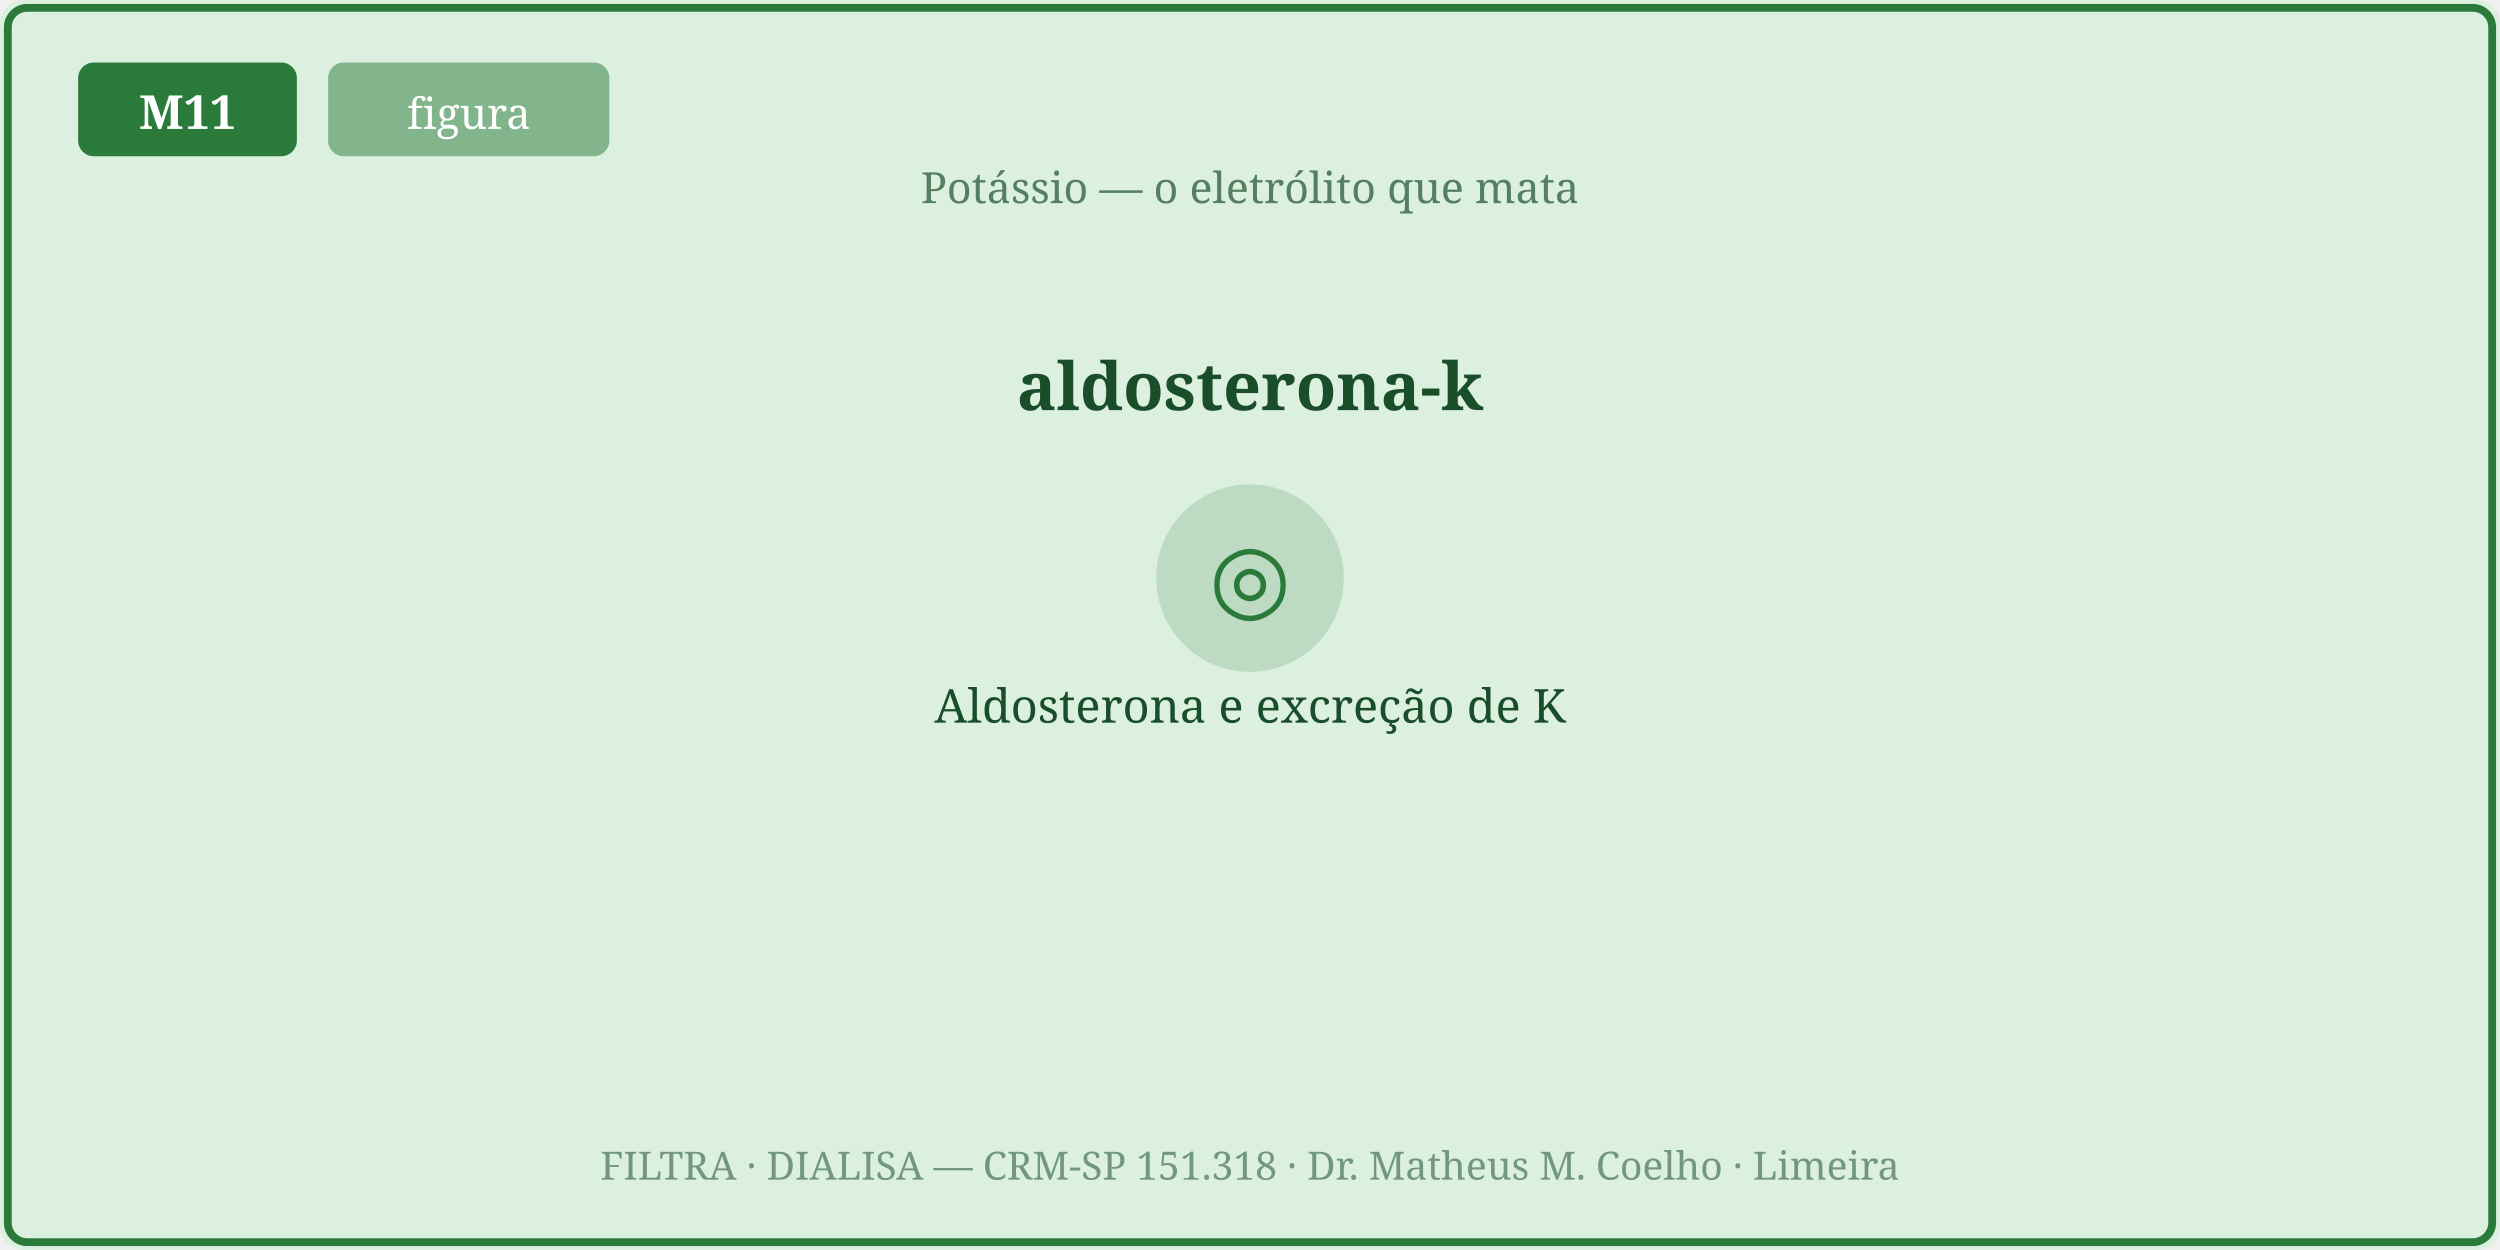
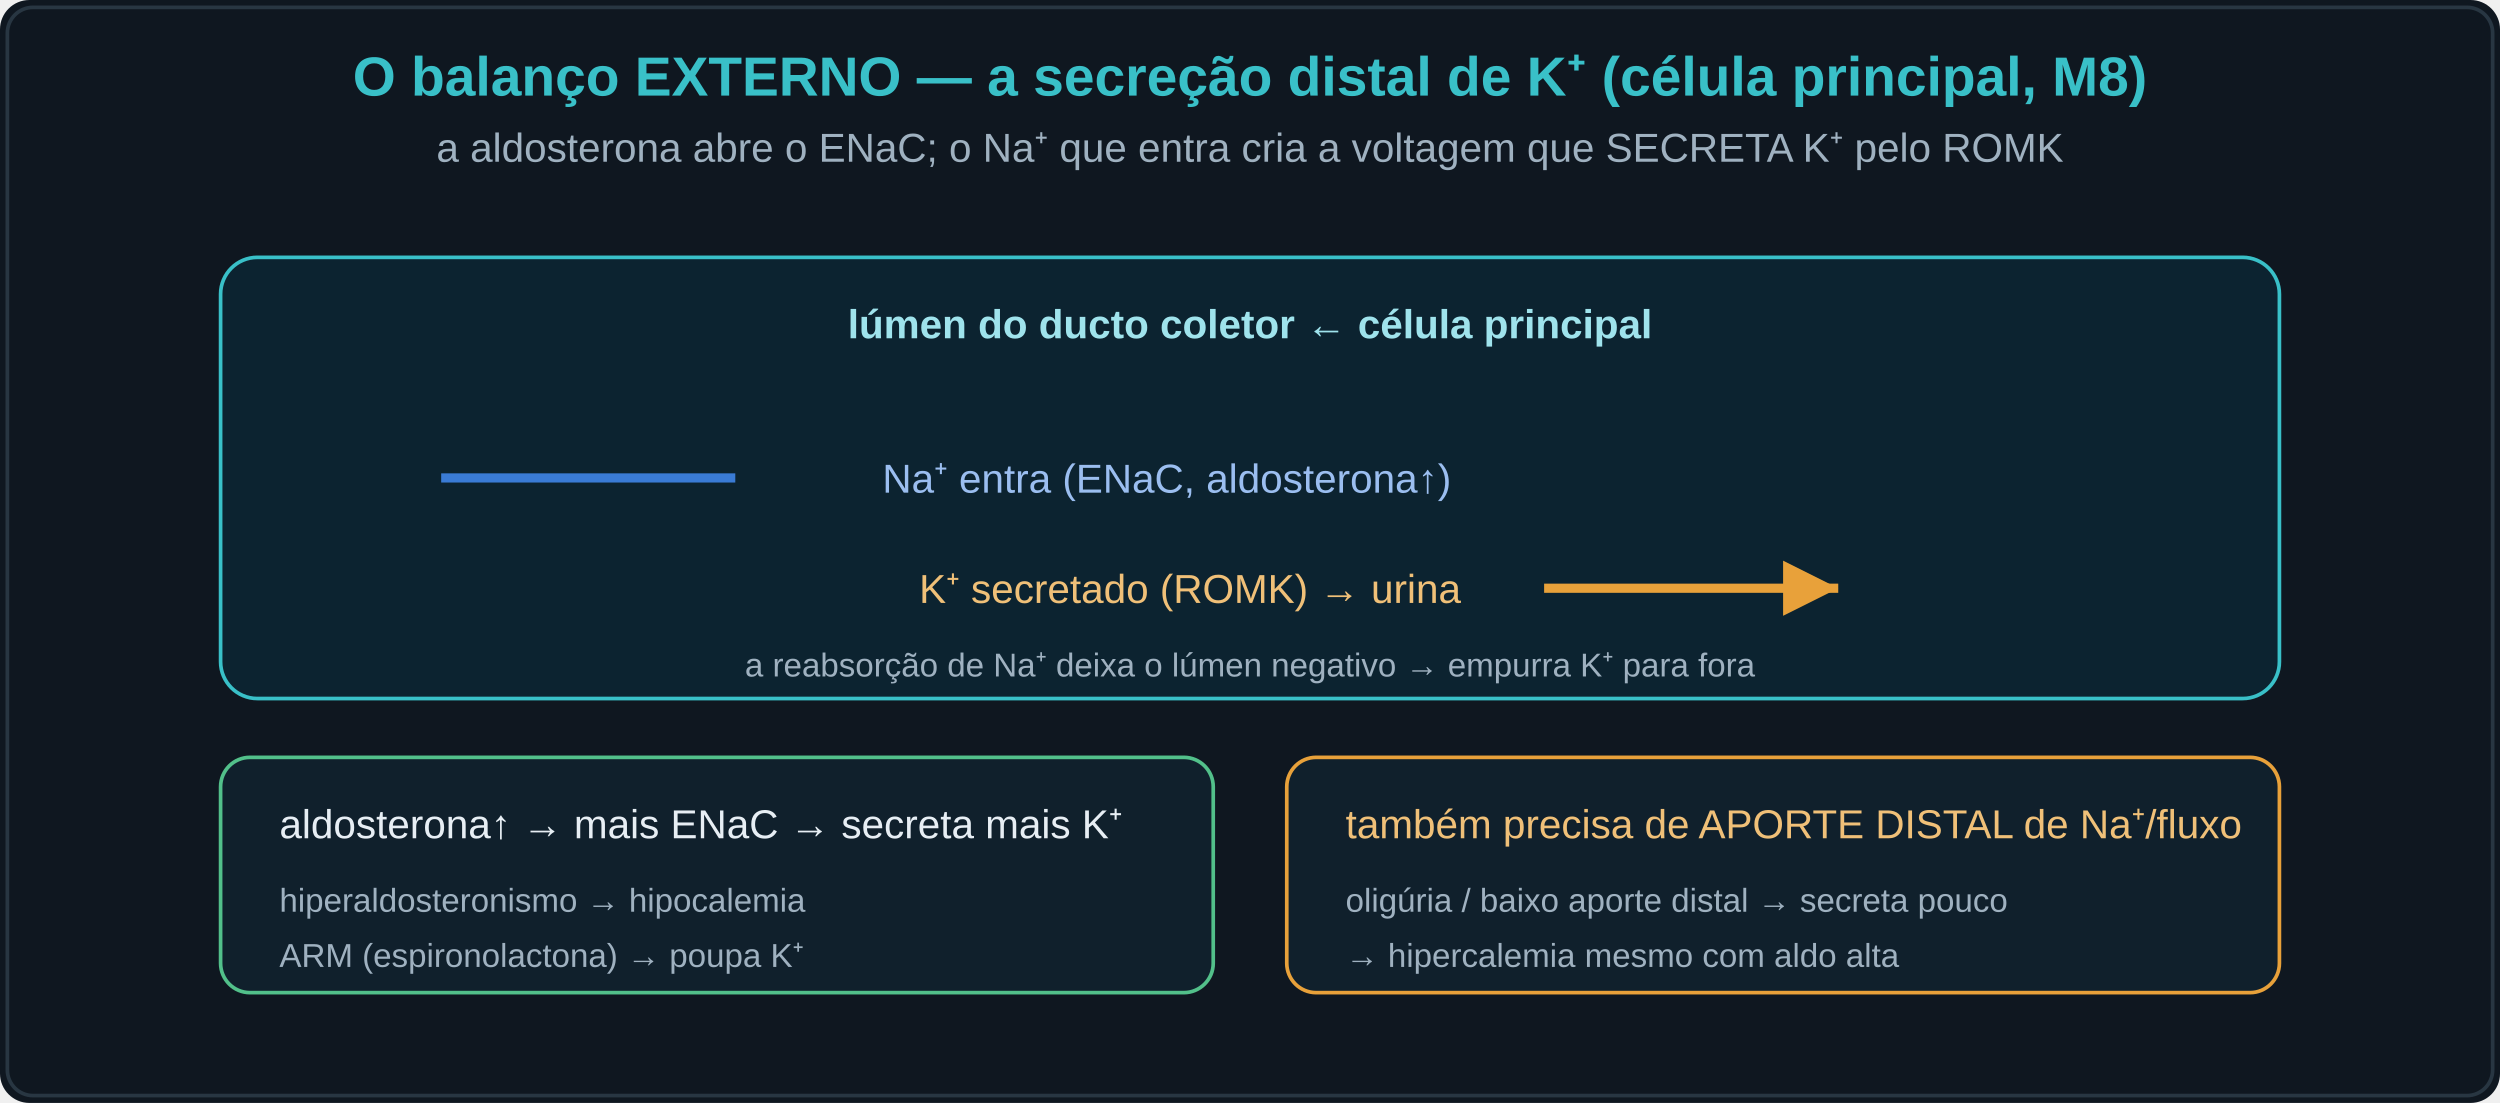
- <svg xmlns="http://www.w3.org/2000/svg" viewBox="0 0 640 320" font-family="Georgia,serif">
-   <rect width="640" height="320" fill="#dcf0e0" rx="6" />
-   <rect x="2" y="2" width="636" height="316" rx="5" fill="none" stroke="#2a7a3a" stroke-width="2" />
-   <rect x="20" y="16" width="56" height="24" rx="4" fill="#2a7a3a" />
-   <text x="48" y="33" text-anchor="middle" font-size="12" font-weight="bold" fill="white">M11</text>
-   <rect x="84" y="16" width="72" height="24" rx="4" fill="#2a7a3a" opacity="0.5" />
-   <text x="120" y="33" text-anchor="middle" font-size="11" fill="white">figura</text>
-   <text x="320" y="52" text-anchor="middle" font-size="11" fill="#1a4e2a" opacity="0.7">Potássio — o eletrólito que mata</text>
-   <text x="320" y="105" text-anchor="middle" font-size="17" font-weight="bold" fill="#1a4e2a">aldosterona-k</text>
-   <circle cx="320" cy="148" r="24" fill="#2a7a3a" opacity="0.18" />
-   <text x="320" y="156" text-anchor="middle" font-size="24" fill="#2a7a3a">◎</text>
-   <text x="320" y="185" text-anchor="middle" font-size="12" fill="#1a4e2a">Aldosterona e excreção de K</text>
-   <text x="320" y="302" text-anchor="middle" font-size="10" fill="#1a4e2a" opacity="0.55">FILTRA · DIALISA — CRM-SP 151.318 · Dr. Matheus M. Coelho · Limeira</text>
+ <svg xmlns="http://www.w3.org/2000/svg" viewBox="0 0 680 300" font-family="system-ui,Arial,sans-serif">
+   <defs>
+     <marker id="k" markerWidth="9" markerHeight="9" refX="6" refY="3" orient="auto">
+       <path d="M0,0 L6,3 L0,6 z" fill="#e8a13a" />
+     </marker>
+   </defs>
+   <rect width="680" height="300" rx="8" fill="#0f1720" />
+   <rect x="2" y="2" width="676" height="296" rx="7" fill="none" stroke="#283642" />
+   <text x="340" y="26" text-anchor="middle" font-size="15" font-weight="bold" fill="#39c0c8">O balanço EXTERNO — a secreção distal de K⁺ (célula principal, M8)</text>
+   <text x="340" y="44" text-anchor="middle" font-size="11" fill="#9fb1c0">a aldosterona abre o ENaC; o Na⁺ que entra cria a voltagem que SECRETA K⁺ pelo ROMK</text>
+   <rect x="60" y="70" width="560" height="120" rx="10" fill="#0c2330" stroke="#39c0c8" />
+   <text x="340" y="92" text-anchor="middle" font-size="11" fill="#9fe3ec" font-weight="bold">lúmen do ducto coletor ← célula principal</text>
+   <line x1="200" y1="130" x2="120" y2="130" stroke="#3a7bd5" stroke-width="2.5" />
+   <text x="240" y="134" font-size="11" fill="#9bbef0">Na⁺ entra (ENaC, aldosterona↑)</text>
+   <line x1="420" y1="160" x2="500" y2="160" stroke="#e8a13a" stroke-width="2.5" marker-end="url(#k)" />
+   <text x="250" y="164" font-size="11" fill="#f0c078">K⁺ secretado (ROMK) → urina</text>
+   <text x="340" y="184" text-anchor="middle" font-size="9" fill="#9fb1c0">a reabsorção de Na⁺ deixa o lúmen negativo → empurra K⁺ para fora</text>
+   <g font-size="11" fill="#e7eef4">
+     <rect x="60" y="206" width="270" height="64" rx="8" fill="#10202c" stroke="#52c08a" />
+     <text x="76" y="228">aldosterona↑ → mais ENaC → secreta mais K⁺</text>
+     <text x="76" y="248" fill="#9fb1c0" font-size="9">hiperaldosteronismo → hipocalemia</text>
+     <text x="76" y="263" fill="#9fb1c0" font-size="9">ARM (espironolactona) → poupa K⁺</text>
+     <rect x="350" y="206" width="270" height="64" rx="8" fill="#10202c" stroke="#e8a13a" />
+     <text x="366" y="228" fill="#f0c078">também precisa de APORTE DISTAL de Na⁺/fluxo</text>
+     <text x="366" y="248" fill="#9fb1c0" font-size="9">oligúria / baixo aporte distal → secreta pouco</text>
+     <text x="366" y="263" fill="#9fb1c0" font-size="9">→ hipercalemia mesmo com aldo alta</text>
+   </g>
</svg>
